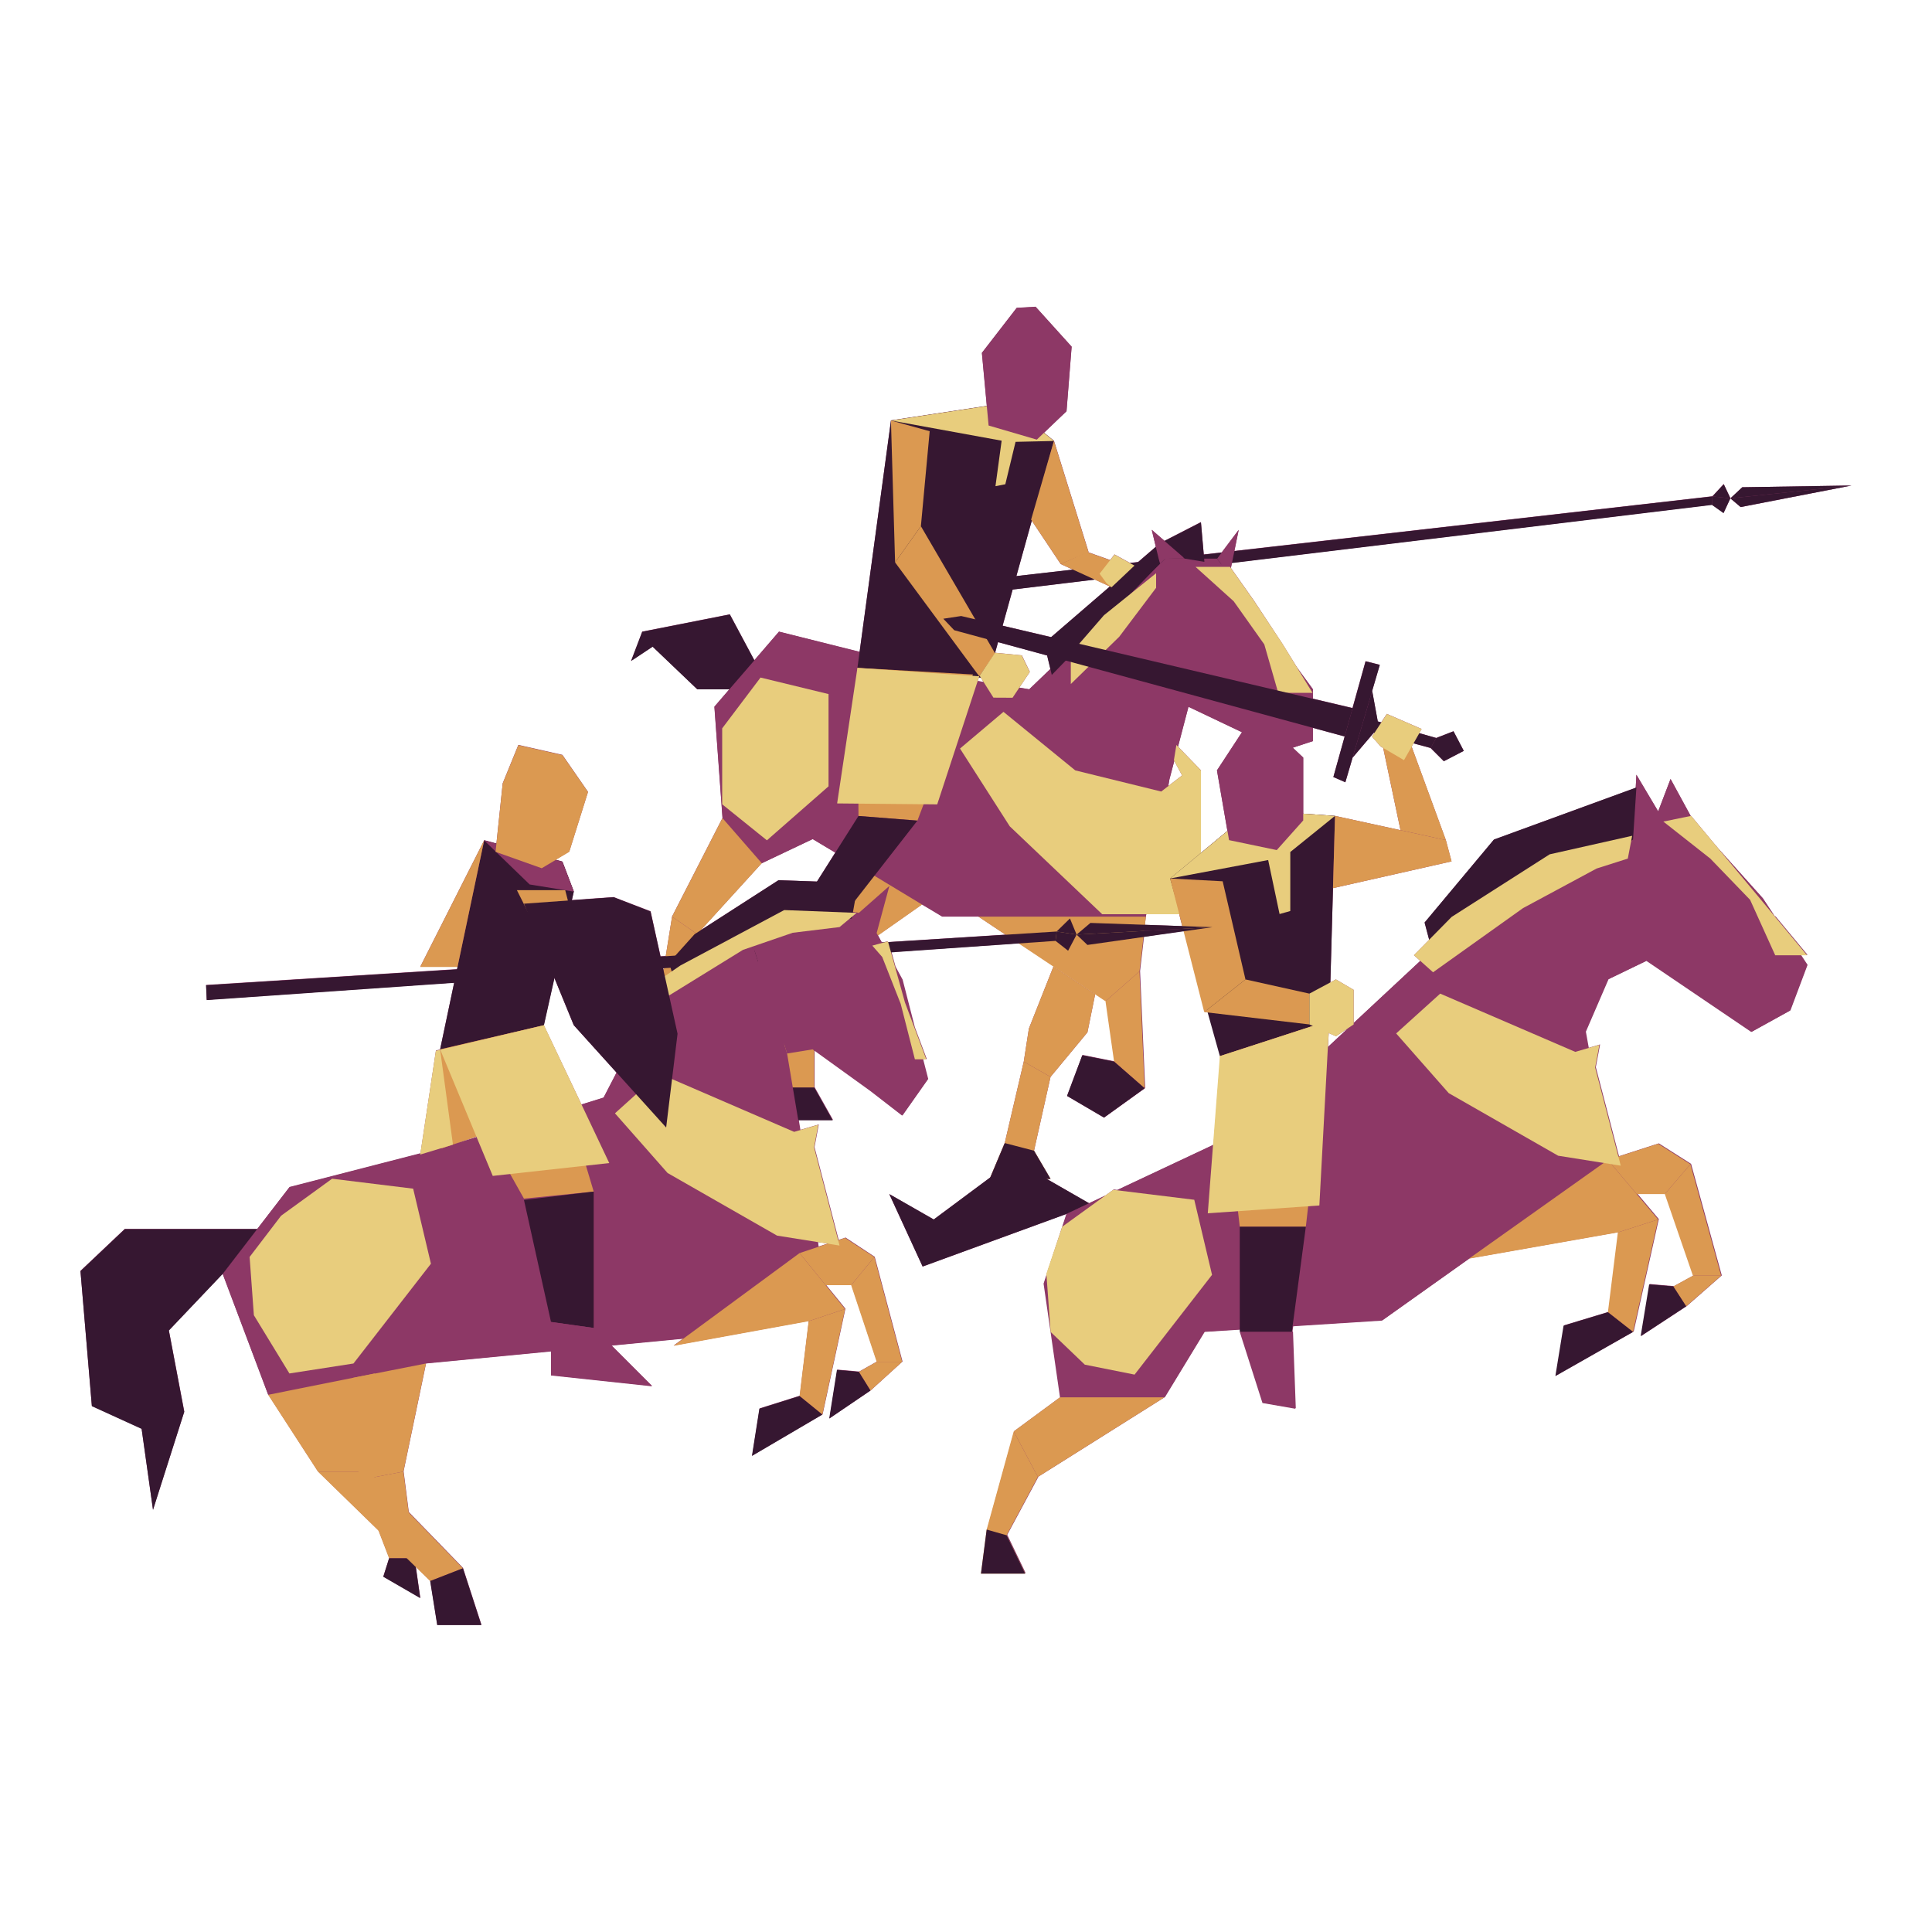
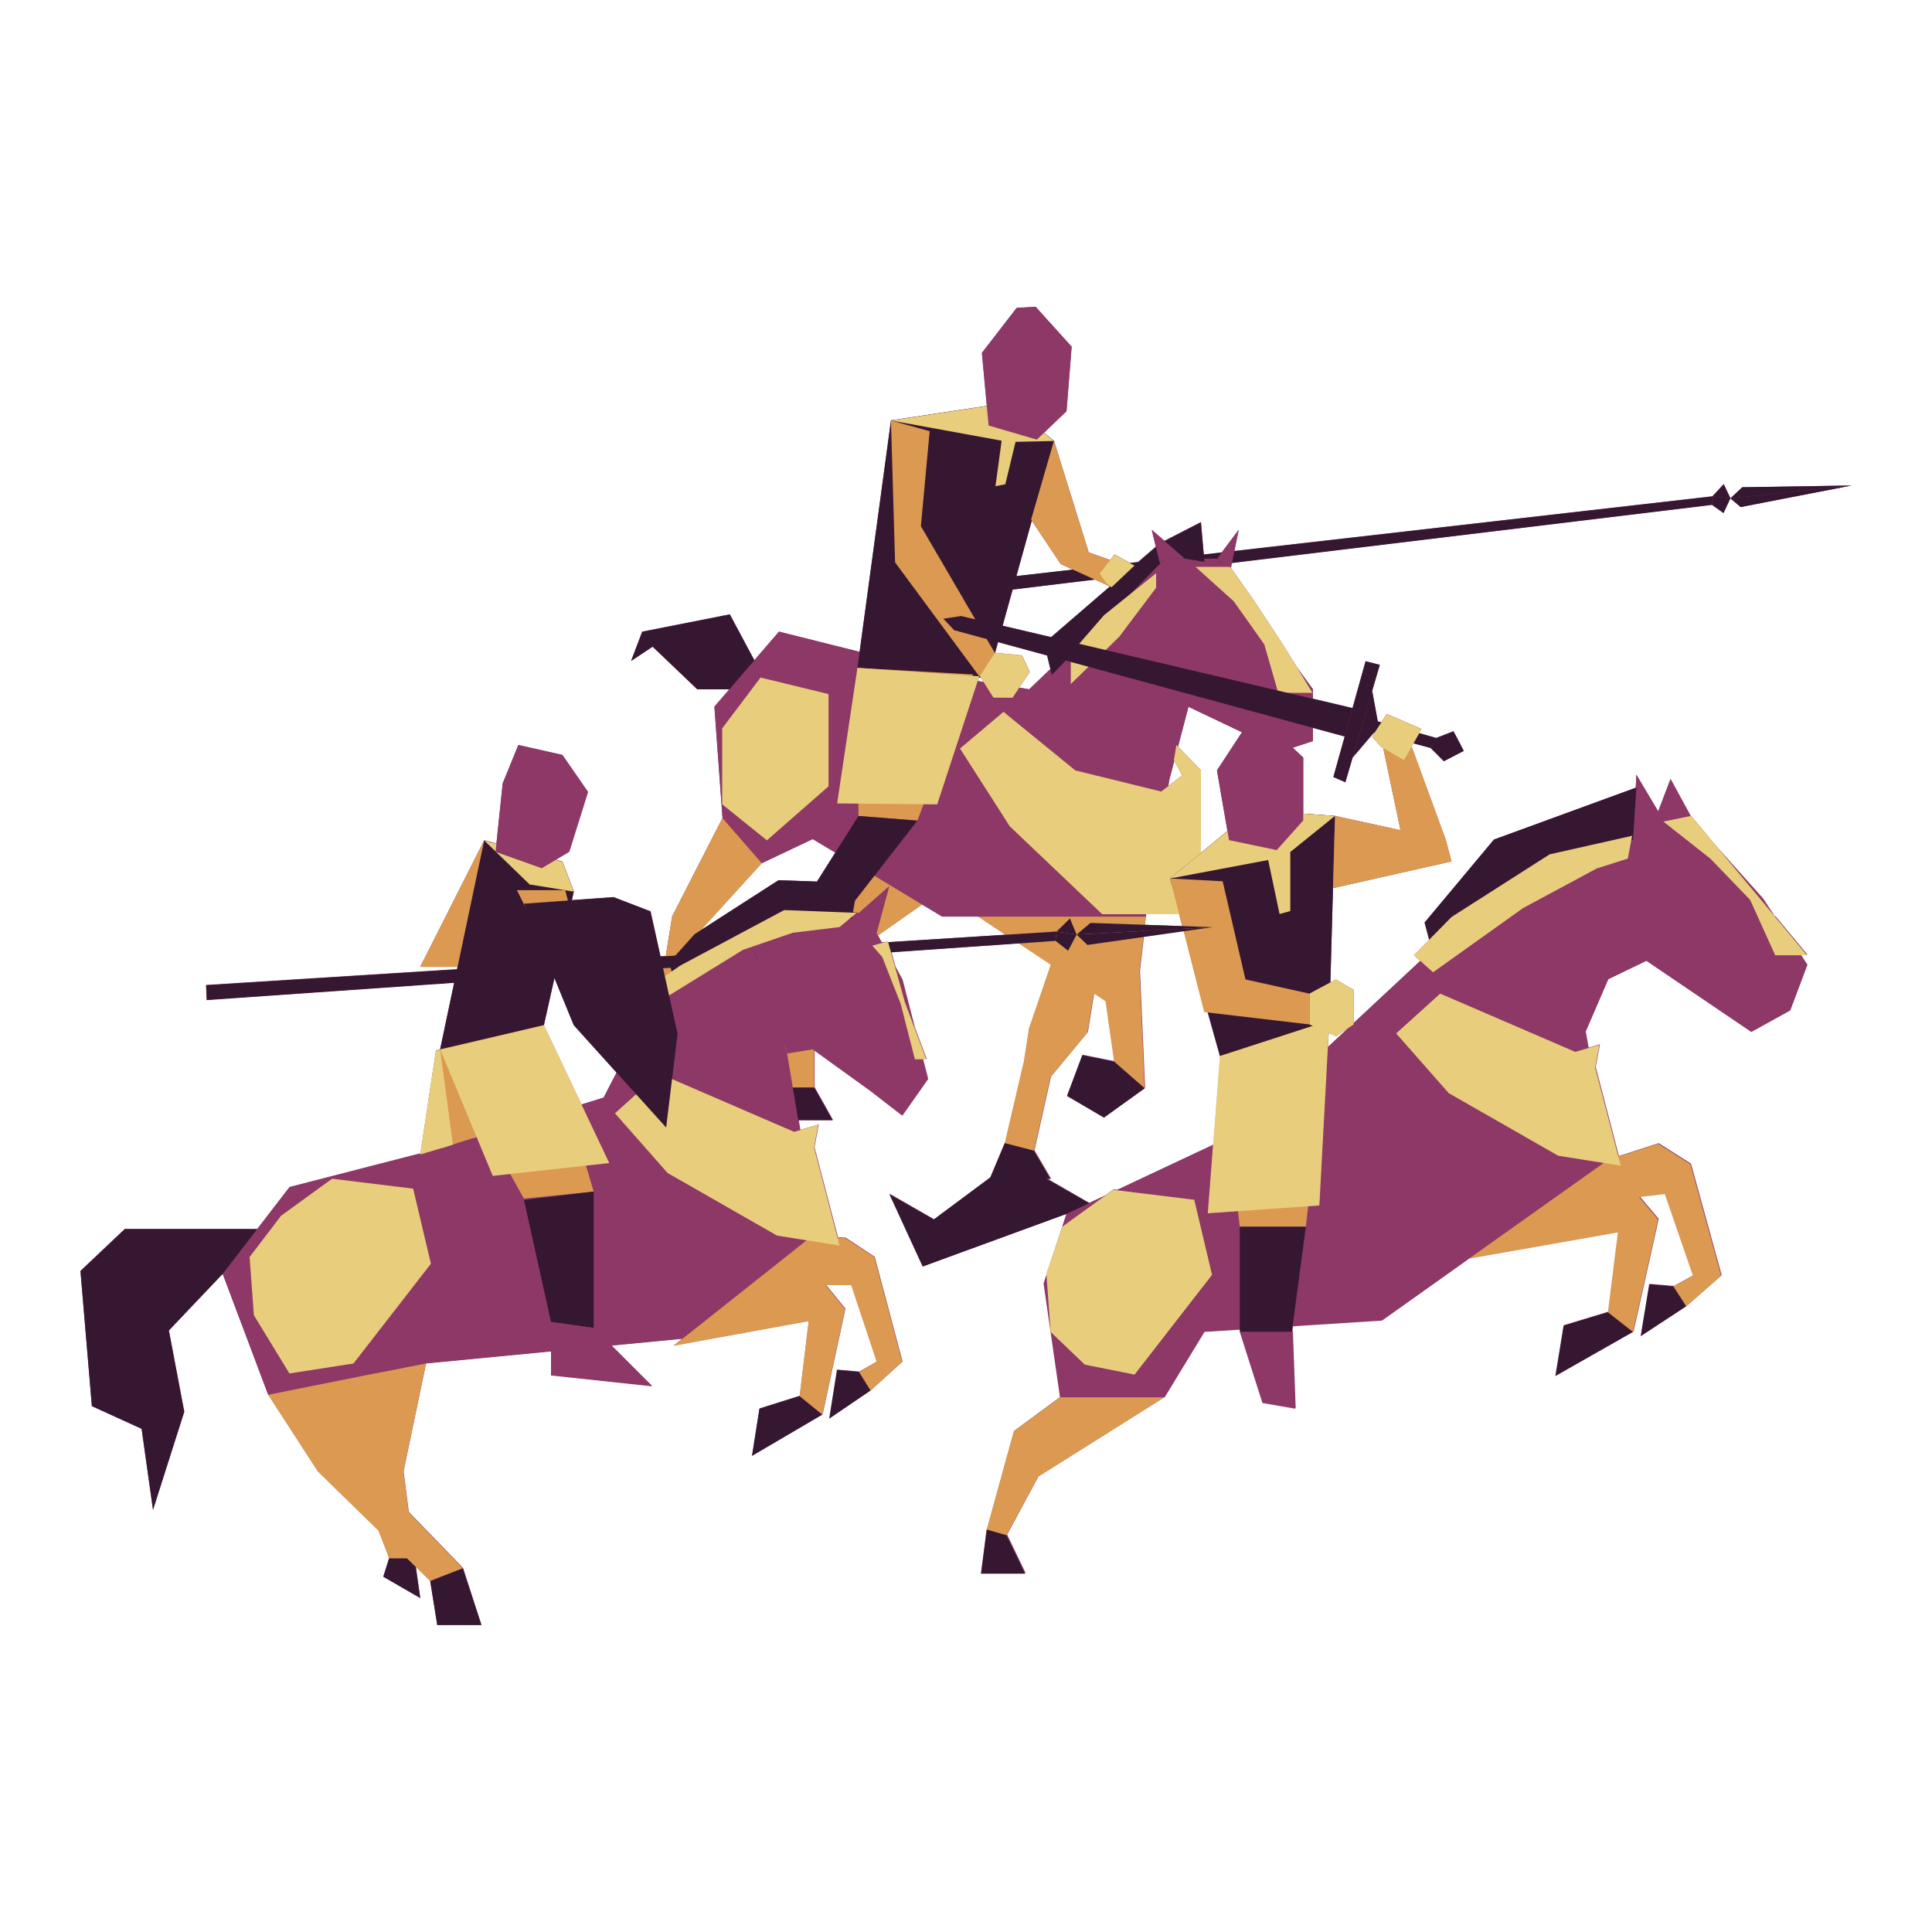
<svg xmlns="http://www.w3.org/2000/svg" viewBox="0 0 200 200">
  <defs>
    <style>.f{fill:#e8cd7d;}.g{fill:#8d3866;}.h{fill:#db9951;}.i{fill:#361731;}</style>
  </defs>
  <g id="a" />
  <g id="b" />
  <g id="c" />
  <g id="d" />
  <g id="e">
    <g>
      <g>
        <polygon class="g" points="191.67 50.26 180.36 50.44 179.13 51.59 180.19 52.49 191.67 50.26" />
-         <polygon class="g" points="108.35 122.04 108.75 122.04 107.04 119.12 108.75 111.48 112.57 106.87 113.37 102.93 109.05 100.06 106.51 106.48 105.98 109.9 104.01 118.33 102.51 121.89 96.66 126.24 92.06 123.61 95.51 131.11 110.39 125.67 112.74 124.56 108.35 122.04" />
-         <path class="g" d="M183.74,94.88l-1.24-1.88-4.65-5.19-2.78-3.34h-.04l-2.09-3.83-1.28,3.36-2.26-3.8-.07,1.35-14.67,5.36-7.18,8.59,.47,1.78-1.58,1.6,.66,.59-6.9,6.43v-3.43l-1.84-1.08-.57,.3,.27-9.75,12.27-2.77-.59-2.21-3.54-9.67,.19-.34,1.77,.48,1.37,1.37,2.07-1.07-1.07-2.03-1.79,.69-1.75-.5,.24-.43-3.6-1.56-.58,.88-.36-.1-.58-3.17,.79-2.69-1.47-.38-1.81,6.49,.46-1.64-4.1-.97v-.98l-1.62-2.21-1.5-2.43-2.98-4.52-2.39-3.39,.11-.53,49.69-6.02,.03,.02,1.17,.83,.71-1.53-.69-1.46-1.17,1.27-49.49,5.66,.45-2.19-1.76,2.34-1.86,.21-.29-3.35-3.77,1.94-1.32-1.14,.74,3.08h0l-.32-1.33-1.83,1.58-.85,.1-1.6-.88-.45,.58-2.28-.81,.05-.02-3.58-11.51-1.03-.84,2.33-2.23,.53-6.68-3.73-4.13-1.96,.11-3.6,4.66,.51,5.49-9.92,1.5-3.25,23.96-8.35-2.09-2.55,2.96-2.54-4.75-9.06,1.79-1.16,3.03,2.23-1.48,4.62,4.41h3.33l-1.55,1.8,.84,11.52-5.22,10.2-.66,4.1-.54,.03-1.03-4.66-3.83-1.47-4.32,.31,.2-.9-1.18-3.09-.69-.19,1.4-.84,1.94-6.18-2.65-3.83-4.56-1.03-1.62,3.97-.65,6.23-1.26-.34-6.62,13.1h3.86l-.05,.25-25.98,1.64,.06,1.54,25.62-1.79-1.45,6.89,.02,.04h0l-.02-.04v.04l-.44,.1-1.6,10.64-13.55,3.49-3.34,4.34H12.92l-4.59,4.34,1.18,13.98,5.15,2.35,1.18,8.39,3.24-10.15-1.6-8.42,5.57-5.86,4.71,12.51,5.15,7.95,6.28,6.12,1.1,2.86-.61,1.91,3.83,2.21-.46-3.22,1.49,1.45,.73,4.56h4.57l-1.91-5.89-5.61-5.78-.54-4.22,2.33-11.18,12.95-1.25v2.48l10.45,1.12-4.2-4.2,7.43-.72-.99,.73,13.98-2.55-.93,7.75-4.16,1.31-.77,4.89,7.29-4.28,2.36-10.93-2.01-2.47h2.64l2.64,7.94-1.84,1.04-2.27-.2-.8,5.04,4.27-2.9,3.28-2.98-2.88-10.84-3.02-1.99-.71,.24-2.5-9.6,.44-2.35-1.9,.56-.17-1.02h3.55l-1.91-3.4v-3.83l5.83,4.2,3.28,2.54,2.65-3.76-.53-2.06h.38l-1.23-3.28-1.27-4.94-.73-1.34-.42-1.51,13.22-.92,8.99,5.98,.89,6.25-3.29-.66-1.58,4.21,3.82,2.24,4.21-3.03-.53-12.11,.41-3.56,4.15-.59,2.14,8.37,.35,.04,1.27,4.52-.71,9.2-9.96,4.68-.37-.05-.86,.62-4,1.88-.78,2.38-1.28,3.8v.11l-.29,.92,1.7,11.77-4.79,3.53-2.8,10.15-.59,4.56h4.57l-1.91-3.97,3.24-6.03,13.1-8.24,4.12-6.77,3.68-.24v.24l2.35,7.36,3.38,.59-.29-7.95h-.05l.08-.59,9.24-.59,9.01-6.4,15.42-2.72-1.03,8.26-4.59,1.39-.85,5.21,8.04-4.56,2.6-11.64-4.83-5.73h0l2.61,3.1h2.91l2.91,8.46-2.03,1.11-2.5-.22-.88,5.37,4.71-3.09,3.62-3.17-3.18-11.55-3.34-2.12-4.12,1.33-2.4-9.22,.44-2.35-1.17,.35-.3-1.67,2.35-5.44,3.97-1.92,10.86,7.36,4-2.21,1.77-4.71-.68-1.03h.68l-3.32-4Zm-44.18,11.55l-2.09,1.95,.08-1.44,.75,.33,1.27-.84Zm-33.79-38.59l-2.76-.27,.31-1.1,5.08,1.38,.34,1.4-2.19,2.1-1.03-.17,1.09-1.63-.83-1.72Zm15.79,10.92l.81,1.51-1.43,1.1,.12-.7,.5-1.9Zm.39-1.48l1.08-4.12,5.54,2.64-2.59,3.95,1.08,6.27-2.74,2.27v-8.55l-2.38-2.46Zm-7.05-16.57l-6.08,5.24-5.03-1.18,1.04-3.75,8.5-1.03,1.56,.72Zm-13.57,9.42l.21,.02,.28,.45-.61-.1,.12-.37Zm17.29,24.76l.04-.25h3.41l.31,1.23-3.86-.13,.1-.85h0Zm20.58-18.65l-1.17,4.19,1.24,.55,1.22-4.14-.46,1.58,2.2-2.58,.06,.02-.26,.39,.89,1.02,.27,.16,1.79,8.51-6.78-1.48-3.29-.23v-5.81l-1.08-1.02,2.08-.68v-1.37l3.29,.89Zm-29.39-17.85l1.26,.58-5.86,.67,1.6-5.74,3,4.5Zm-30.95,30.97l5.27-2.5,2.34,1.4-1.9,3-3.99-.14-8.05,5.18,6.32-6.94Zm-10.15,10.87l-.03,.19-.04-.19h.07Zm-11.32,1.01l2,4.88,4.43,4.91-1.34,2.59-2.29,.71-3.9-8.21,1.09-4.88Zm-8.06,16.47l-2.16,.67,2.14-.72,.02,.05Zm35.41,11.34l-.08-.48,1.02,.16-.94,.31Zm7.19-31.53l-.02-.09-.42,.11h-.21l-.4-.71,4.57-3.21,2.08,1.25h3.74l2.82,1.88-12.16,.77Z" />
+         <path class="g" d="M183.74,94.88l-1.24-1.88-4.65-5.19-2.78-3.34h-.04l-2.09-3.83-1.28,3.36-2.26-3.8-.07,1.35-14.67,5.36-7.18,8.59,.47,1.78-1.58,1.6,.66,.59-6.9,6.43v-3.43l-1.84-1.08-.57,.3,.27-9.75,12.27-2.77-.59-2.21-3.54-9.67,.19-.34,1.77,.48,1.37,1.37,2.07-1.07-1.07-2.03-1.79,.69-1.75-.5,.24-.43-3.6-1.56-.58,.88-.36-.1-.58-3.17,.79-2.69-1.47-.38-1.81,6.49,.46-1.64-4.1-.97v-.98l-1.62-2.21-1.5-2.43-2.98-4.52-2.39-3.39,.11-.53,49.69-6.02,.03,.02,1.17,.83,.71-1.53-.69-1.46-1.17,1.27-49.49,5.66,.45-2.19-1.76,2.34-1.86,.21-.29-3.35-3.77,1.94-1.32-1.14,.74,3.08h0l-.32-1.33-1.83,1.58-.85,.1-1.6-.88-.45,.58-2.28-.81,.05-.02-3.58-11.51-1.03-.84,2.33-2.23,.53-6.68-3.73-4.13-1.96,.11-3.6,4.66,.51,5.49-9.92,1.5-3.25,23.96-8.35-2.09-2.55,2.96-2.54-4.75-9.06,1.79-1.16,3.03,2.23-1.48,4.62,4.41h3.33l-1.55,1.8,.84,11.52-5.22,10.2-.66,4.1-.54,.03-1.03-4.66-3.83-1.47-4.32,.31,.2-.9-1.18-3.09-.69-.19,1.4-.84,1.94-6.18-2.65-3.83-4.56-1.03-1.62,3.97-.65,6.23-1.26-.34-6.62,13.1h3.86l-.05,.25-25.98,1.64,.06,1.54,25.62-1.79-1.45,6.89,.02,.04h0l-.02-.04v.04l-.44,.1-1.6,10.64-13.55,3.49-3.34,4.34H12.92l-4.59,4.34,1.18,13.98,5.15,2.35,1.18,8.39,3.24-10.15-1.6-8.42,5.57-5.86,4.71,12.51,5.15,7.95,6.28,6.12,1.1,2.86-.61,1.91,3.83,2.21-.46-3.22,1.49,1.45,.73,4.56h4.57l-1.91-5.89-5.61-5.78-.54-4.22,2.33-11.18,12.95-1.25v2.48l10.45,1.12-4.2-4.2,7.35-.71-.91,.72,13.98-2.55-.93,7.75-4.16,1.31-.77,4.89,7.29-4.28,2.36-10.93-2.01-2.47h2.64l2.64,7.94-1.84,1.04-2.27-.2-.8,5.04,4.27-2.9,3.28-2.98-2.88-10.84-3.02-1.99-.78-.03-2.43-9.33,.44-2.35-1.9,.56-.17-1.02h3.55l-1.91-3.4v-3.83l5.83,4.2,3.28,2.54,2.65-3.76-.53-2.06h.38l-1.23-3.28-1.27-4.94-.73-1.34-.42-1.51,13.22-.92,3.31,2.21-2.26,6.6-.53,3.42-1.97,8.43-1.5,3.56-5.85,4.36-4.6-2.64,3.45,7.51,14.88-5.45,2.35-1.11-4.39-2.53h.4l-1.71-2.92,1.71-7.64,3.82-4.61,.65-4.04,1.22,.81,.89,6.25-3.29-.66-1.58,4.21,3.82,2.24,4.21-3.03-.53-12.11,.41-3.56,4.15-.59,2.14,8.37,.35,.04,1.27,4.52-.71,9.2-9.96,4.68-.37-.05-.86,.62-4,1.88-.78,2.38-1.28,3.8v.11l-.29,.92,1.7,11.77-4.79,3.53-2.8,10.15-.59,4.56h4.57l-1.91-3.97,3.24-6.03,13.1-8.24,4.12-6.77,3.68-.24v.24l2.35,7.36,3.38,.59-.29-7.95h-.05l.08-.59,9.24-.59,9.01-6.4,15.42-2.72-1.03,8.26-4.59,1.39-.85,5.21,8.04-4.56,2.6-11.64-4.83-5.73h0l2.61,3.1h2.91l2.91,8.46-2.03,1.11-2.5-.22-.88,5.37,4.71-3.09,3.62-3.17-3.18-11.55-3.34-2.12-4.12,1.33-2.4-9.22,.44-2.35-1.17,.35-.3-1.67,2.35-5.44,3.97-1.92,10.86,7.36,4-2.21,1.77-4.71-.68-1.03h.68l-3.32-4Zm-44.18,11.55l-2.09,1.95,.08-1.44,.75,.33,1.27-.84Zm-33.79-38.59l-2.76-.27,.31-1.1,5.08,1.38,.34,1.4-2.19,2.1-1.03-.17,1.09-1.63-.83-1.72Zm15.79,10.92l.81,1.51-1.43,1.1,.12-.7,.5-1.9Zm.39-1.48l1.08-4.12,5.54,2.64-2.59,3.95,1.08,6.27-2.74,2.27v-8.55l-2.38-2.46Zm-7.05-16.57l-6.08,5.24-5.03-1.18,1.04-3.75,8.5-1.03,1.56,.72Zm-13.57,9.42l.21,.02,.28,.45-.61-.1,.12-.37Zm17.29,24.76l.04-.25h3.41l.31,1.23-3.86-.13,.1-.85h0Zm20.58-18.65l-1.17,4.19,1.24,.55,1.22-4.14-.46,1.58,2.2-2.58,.06,.02-.26,.39,.89,1.02,.27,.16,1.79,8.51-6.78-1.48-3.29-.23v-5.81l-1.08-1.02,2.08-.68v-1.37l3.29,.89Zm-29.39-17.85l1.26,.58-5.86,.67,1.6-5.74,3,4.5Zm-30.95,30.97l5.27-2.5,2.34,1.4-1.9,3-3.99-.14-8.05,5.18,6.32-6.94Zm-10.15,10.87l-.03,.19-.04-.19h.07Zm-11.32,1.01l2,4.88,4.43,4.91-1.34,2.59-2.29,.71-3.9-8.21,1.09-4.88Zm-8.06,16.47l-2.16,.67,2.14-.72,.02,.05Zm42.6-20.18l-.02-.09-.42,.11h-.21l-.4-.71,4.57-3.21,2.08,1.25h3.74l2.82,1.88-12.16,.77Z" />
      </g>
      <g>
        <g>
          <g>
            <polygon class="i" points="98.98 61.74 98.85 60.36 177.27 51.39 177.22 52.27 98.98 61.74" />
            <polygon class="i" points="191.67 50.26 180.19 52.49 179.13 51.59 191.67 50.26" />
            <polygon class="i" points="177.22 52.27 177.25 52.29 178.42 53.12 179.13 51.59 177.27 51.39 177.22 52.27" />
            <polygon class="i" points="191.67 50.26 180.36 50.44 179.13 51.59 191.67 50.26" />
            <polygon class="i" points="177.27 51.39 178.44 50.13 179.13 51.59 177.27 51.39" />
          </g>
          <polygon class="g" points="123.03 73.17 121.06 80.67 118.62 94.89 97.54 94.89 84.13 86.86 78.86 89.36 74.79 84.69 73.95 73.17 80.64 65.4 100.58 70.4 106.54 71.36 120.63 57.83 126 57.83 135.91 71.36 135.91 76.72 132.71 77.77 123.03 73.17" />
-           <polygon class="h" points="101.28 94.89 114.44 103.65 117.96 100.55 118.62 94.89 101.28 94.89" />
-           <polygon class="h" points="105.98 109.9 106.51 106.48 109.05 100.06 113.37 102.93 112.57 106.87 108.75 111.48 105.98 109.9" />
-           <polygon class="h" points="117.96 100.55 118.49 112.66 115.33 109.9 114.44 103.65 117.96 100.55" />
          <polygon class="g" points="110.46 113.45 114.28 115.69 118.49 112.66 115.33 109.9 112.04 109.24 110.46 113.45" />
-           <polygon class="h" points="108.75 111.48 107.04 119.12 108.75 122.04 102.45 122.04 104.01 118.33 105.98 109.9 108.75 111.48" />
-           <polygon class="h" points="74.79 84.69 69.57 94.89 72.18 96.7 78.86 89.36 74.79 84.69" />
-           <polygon class="h" points="70.7 104.9 72.18 96.7 69.57 94.89 68.07 104.27 70.7 104.9" />
+           <polygon class="h" points="118.62 94.89 101.28 94.89 108.77 99.87 106.51 106.48 105.98 109.9 104.01 118.33 102.45 122.04 108.75 122.04 107.04 119.12 108.75 111.48 112.57 106.87 113.22 102.83 114.44 103.65 115.33 109.9 118.49 112.66 117.96 100.55 118.62 94.89" />
+           <polygon class="h" points="74.79 84.69 69.57 94.89 68.07 104.27 70.7 104.9 72.18 96.7 78.86 89.36 74.79 84.69" />
          <polygon class="i" points="64.9 100.55 68.66 100.55 68.07 104.27 70.7 104.9 66.8 105.69 64.25 102.53 64.9 100.55" />
          <polygon class="h" points="95.45 93.64 87.44 99.27 83.25 94.89 87.94 89.1 95.45 93.64" />
          <polygon class="h" points="84.28 108.45 87.44 99.27 83.25 94.89 81.12 108.45 84.28 108.45" />
          <polygon class="i" points="86.19 115.97 84.28 112.57 81.12 112.57 79.91 115.97 86.19 115.97" />
          <rect class="h" x="81.12" y="108.45" width="3.16" height="4.12" />
          <polygon class="g" points="127.27 59.55 128.23 54.86 126 57.83 127.27 59.55" />
          <polygon class="g" points="122.66 57.83 119.23 54.86 120.07 58.36 120.63 57.83 122.66 57.83" />
          <polygon class="i" points="108.75 122.04 107.04 119.12 104.01 118.33 102.45 122.04 108.75 122.04" />
          <polygon class="i" points="110.46 113.45 114.28 115.69 118.49 112.66 115.33 109.9 112.04 109.24 110.46 113.45" />
          <polygon class="i" points="124.68 58.16 124.32 54.07 120.55 56 122.66 57.83 124.68 58.16" />
          <polygon class="i" points="119.65 56.61 108.09 66.58 108.88 69.87 120.07 58.36 119.65 56.61" />
          <polygon class="i" points="78.09 68.36 75.55 63.61 66.48 65.4 65.33 68.43 67.56 66.95 72.18 71.36 75.5 71.36 78.09 68.36" />
          <polygon class="f" points="103.88 73.69 111.31 79.75 120.21 81.94 122.37 80.27 121.52 78.7 121.78 77.12 124.32 79.75 124.32 94.64 114.1 94.64 104.53 85.54 99.38 77.49 103.88 73.69" />
          <polygon class="f" points="85.77 71.85 78.73 70.14 74.76 75.4 74.76 83.26 79.39 86.99 85.77 81.4 85.77 71.85" />
          <polygon class="f" points="119.68 59.34 114.28 63.69 110.85 67.64 110.85 70.81 115.86 65.92 119.68 60.85 119.68 59.34" />
          <polygon class="f" points="135.87 71.72 132.32 71.72 130.88 66.71 127.71 62.24 123.76 58.68 127.33 58.68 129.81 62.2 132.8 66.71 135.87 71.72" />
          <polygon class="i" points="109.1 45.65 104.26 41.71 92.23 43.53 88.76 69.14 102.28 70.21 109.1 45.65" />
          <polygon class="h" points="88.76 69.14 88.87 84.47 94.97 84.95 100.72 69.82 88.76 69.14" />
          <polygon class="i" points="82.98 93.78 88.87 84.47 94.97 84.95 87.79 94.16 82.98 93.78" />
          <polygon class="g" points="87.58 100.75 87.79 94.16 82.98 93.78 84.6 99.98 87.58 100.75" />
-           <polygon class="h" points="109.1 45.65 112.68 57.16 109.81 58.39 106.74 53.79 109.1 45.65" />
-           <polygon class="h" points="116.02 58.38 112.55 57.15 109.81 58.39 115.04 60.78 116.02 58.38" />
          <polygon class="f" points="109.1 45.65 105.13 45.74 104.07 50.13 103.05 50.33 103.69 45.62 92.23 43.53 104.26 41.71 109.1 45.65" />
          <polygon class="f" points="88.76 69.14 86.66 83.17 97.02 83.27 101.37 70.01 88.76 69.14" />
-           <polygon class="h" points="96.24 44.64 92.23 43.53 92.66 58.22 95.33 54.47 96.24 44.64" />
-           <polygon class="h" points="103.01 67.63 95.33 54.47 92.66 58.22 101.37 70.01 103.01 67.63" />
+           <g>
+             <polygon class="h" points="112.64 57.18 112.68 57.16 109.1 45.65 106.74 53.79 109.81 58.39 115.04 60.78 116.02 58.38 112.64 57.18" />
+             <polygon class="h" points="96.24 44.64 92.23 43.53 92.66 58.22 101.37 70.01 103.01 67.63 95.33 54.47 96.24 44.64" />
+           </g>
          <polygon class="f" points="105.76 67.84 103 67.58 101.41 69.95 102.84 72.22 104.82 72.23 106.6 69.56 105.76 67.84" />
          <polygon class="f" points="115.07 60.79 117.44 58.55 115.37 57.41 113.83 59.39 114.55 60.37 115.07 60.79" />
          <polygon class="g" points="101.64 36.54 105.25 31.88 107.2 31.77 110.93 35.9 110.4 42.58 107.33 45.51 102.34 44.05 101.64 36.54" />
        </g>
        <g>
          <polygon class="g" points="166.45 120.08 164.1 106.83 149.24 97.41 127.6 117.58 124.66 137.88 143.06 136.71 166.45 120.08" />
          <polygon class="g" points="110.39 125.67 127.6 117.58 124.66 137.88 120.54 144.65 109.73 144.65 108.03 132.88 110.39 125.67" />
-           <polygon class="h" points="104.94 148.18 109.73 144.65 120.54 144.65 107.44 152.89 104.94 148.18" />
-           <polygon class="h" points="106.12 162.9 104.2 158.93 107.44 152.89 104.94 148.18 102.14 158.34 101.55 162.9 106.12 162.9" />
-           <polygon class="h" points="152.06 130.3 167.48 127.58 171.65 126.24 166.45 120.08 152.06 130.3" />
-           <polygon class="h" points="166.45 135.84 167.48 127.58 171.65 126.24 169.05 137.88 166.45 135.84" />
          <polygon class="i" points="161.01 142.45 161.86 137.23 166.45 135.84 169.05 137.88 161.01 142.45" />
-           <polygon class="h" points="166.45 120.08 171.65 118.4 174.99 120.52 172.34 123.61 169.43 123.61 166.45 120.08" />
-           <polygon class="h" points="178.17 132.06 174.99 120.52 172.34 123.61 175.25 132.06 178.17 132.06" />
-           <polygon class="h" points="174.55 135.23 178.17 132.06 175.25 132.06 173.22 133.17 174.55 135.23" />
+           <g>
+             <polygon class="h" points="104.94 148.18 102.14 158.34 101.55 162.9 106.12 162.9 104.2 158.93 107.44 152.89 120.54 144.65 109.73 144.65 104.94 148.18" />
+             <polygon class="h" points="174.99 120.52 171.65 118.4 166.45 120.08 152.06 130.3 167.48 127.58 166.45 135.84 169.05 137.88 171.65 126.24 169.69 123.92 172.34 123.61 175.25 132.06 173.22 133.17 174.55 135.23 178.17 132.06 174.99 120.52" />
+           </g>
          <polygon class="i" points="169.84 138.32 174.55 135.23 173.22 133.17 170.72 132.96 169.84 138.32" />
          <polygon class="g" points="149.24 97.41 161.16 87.85 169.05 86.91 170.43 99.47 166.45 101.39 164.1 106.83 149.24 97.41" />
          <polygon class="g" points="181.29 106.83 170.43 99.47 169.05 86.91 169.4 80.2 171.65 83.99 172.93 80.64 175.25 84.91 182.49 93 187.06 99.92 185.29 104.62 181.29 106.83" />
          <polygon class="i" points="112.74 124.56 104.94 120.08 96.66 126.24 92.06 123.61 95.51 131.11 110.39 125.67 112.74 124.56" />
          <polygon class="i" points="106.12 162.9 104.2 158.93 102.14 158.34 101.55 162.9 106.12 162.9" />
          <polyline class="i" points="169.05 86.91 169.4 81.52 154.65 86.91 147.47 95.5 148.37 98.89 169.05 86.91" />
          <polygon class="i" points="138.2 84.46 129.66 83.87 121.13 90.94 126.28 109.33 137.61 105.65 138.2 84.46" />
          <polygon class="h" points="126.28 109.33 128.34 126.99 135.18 126.99 137.61 105.65 126.28 109.33" />
          <polygon class="i" points="128.34 137.88 128.34 126.99 135.18 126.99 133.73 137.88 128.34 137.88" />
          <polygon class="g" points="134.08 145.83 133.78 137.88 128.34 137.88 130.69 145.24 134.08 145.83" />
-           <polygon class="h" points="138.2 84.46 149.68 86.97 150.27 89.17 137.99 91.94 138.2 84.46" />
-           <polygon class="h" points="145.85 76.52 149.68 86.97 144.98 85.94 143.06 76.81 145.85 76.52" />
          <g>
            <polygon class="i" points="138.03 80.44 141.37 68.46 142.84 68.83 139.27 80.98 138.03 80.44" />
            <polygon class="i" points="148.68 76.4 142.63 74.68 142.05 71.52 140.02 78.43 142.22 75.84 148.1 77.43 148.68 76.4" />
            <polygon class="i" points="140.02 73.31 99.5 63.77 97.65 64.05 98.78 65.24 139.2 76.24 140.02 73.31" />
            <polygon class="i" points="150.47 75.7 148.68 76.4 148.1 77.43 149.47 78.8 151.53 77.73 150.47 75.7" />
          </g>
          <polygon class="f" points="138.2 84.46 133.57 88.2 133.57 94.31 132.46 94.62 131.28 89.03 121.13 90.94 129.66 83.87 138.2 84.46" />
          <polygon class="f" points="168.96 86.52 160.42 88.44 150.27 94.92 146.37 98.88 148.35 100.65 157.66 94.01 165.28 89.91 168.51 88.88 168.96 86.52" />
          <polygon class="f" points="187.06 98.89 183.77 98.89 181.17 93.15 177.05 88.88 172.19 85.05 175.06 84.46 182.05 92.85 187.06 98.89" />
          <polygon class="f" points="149.09 102.86 144.53 106.98 149.97 113.16 161.3 119.64 167.78 120.67 165.13 110.51 165.57 108.16 163.07 108.89 149.09 102.86" />
          <polygon class="f" points="123.63 124.2 115.24 123.17 109.96 126.99 108.32 131.85 108.76 137.88 112.3 141.27 117.45 142.3 125.47 131.97 123.63 124.2" />
          <polygon class="f" points="126.28 109.33 125.03 125.6 136.58 124.79 137.61 105.65 126.28 109.33" />
-           <polygon class="h" points="126.57 91.23 121.13 90.94 124.66 104.77 128.93 101.39 126.57 91.23" />
-           <polygon class="h" points="135.55 102.86 128.93 101.39 124.66 104.77 135.55 106.05 135.55 102.86" />
+           <g>
+             <polygon class="h" points="149.68 86.97 145.85 76.52 143.06 76.81 144.98 85.94 138.2 84.46 137.99 91.94 150.27 89.17 149.68 86.97" />
+             <polygon class="h" points="126.57 91.23 121.13 90.94 124.66 104.77 135.55 106.05 135.55 102.86 128.93 101.39 126.57 91.23" />
+           </g>
          <polygon class="f" points="138.29 101.39 135.55 102.86 135.55 106.05 138.29 107.28 140.13 106.05 140.13 102.47 138.29 101.39" />
          <polygon class="f" points="145.34 78.69 147.17 75.47 143.57 73.91 142.03 76.25 142.92 77.27 145.34 78.69" />
          <polygon class="g" points="125.98 79.75 129.11 74.97 130.99 74.72 134.91 78.43 134.91 84.93 132.17 88 127.23 86.97 125.98 79.75" />
        </g>
        <g>
          <g>
            <polygon class="i" points="21.4 103.53 21.33 101.99 109.38 96.43 109.27 97.4 21.4 103.53" />
            <polygon class="i" points="125.52 95.98 112.57 97.82 111.45 96.75 125.52 95.98" />
            <polygon class="i" points="109.27 97.4 109.31 97.43 110.57 98.42 111.45 96.75 109.38 96.43 109.27 97.4" />
            <polygon class="i" points="125.52 95.98 112.88 95.54 111.45 96.75 125.52 95.98" />
            <polygon class="i" points="109.38 96.43 110.76 95.08 111.45 96.75 109.38 96.43" />
          </g>
          <g>
            <polygon class="g" points="83.38 120.4 62.49 113.63 45.42 118.93 29.96 122.91 23.05 131.88 27.76 144.39 44.09 141.15 71.61 138.5 85.15 131.59 83.38 120.4" />
            <polygon class="g" points="83.38 120.4 81.48 109.06 77.06 95.09 68.81 101.42 62.49 113.63 83.38 120.4" />
            <polygon class="g" points="93.39 115.49 96.04 111.72 93.39 101.45 90.75 96.59 92.07 91.71 88.91 94.5 82.35 93.33 77.06 95.09 81.48 109.06 84.12 108.63 90.11 112.95 93.39 115.49" />
-             <polygon class="h" points="44.09 141.15 41.76 152.34 37.17 153.22 36.47 142.65 44.09 141.15" />
-             <polygon class="h" points="41.76 152.34 42.91 161.31 40.28 161.31 37.17 153.22 41.76 152.34" />
            <polygon class="i" points="40.28 161.31 39.68 163.23 43.5 165.44 42.91 161.31 40.28 161.31" />
-             <polygon class="h" points="69.73 139.32 83.71 136.77 87.48 135.51 82.77 129.72 69.73 139.32" />
-             <polygon class="h" points="82.77 144.52 83.71 136.77 87.48 135.51 85.13 146.44 82.77 144.52" />
            <polygon class="i" points="77.84 150.72 78.61 145.83 82.77 144.52 85.13 146.44 77.84 150.72" />
-             <polygon class="h" points="82.77 129.72 87.48 128.15 90.51 130.13 88.11 133.04 85.47 133.04 82.77 129.72" />
-             <polygon class="h" points="93.39 140.97 90.51 130.13 88.11 133.04 90.75 140.97 93.39 140.97" />
-             <polygon class="h" points="90.11 143.95 93.39 140.97 90.75 140.97 88.91 142.02 90.11 143.95" />
+             <polygon class="h" points="90.51 130.13 87.48 128.15 84 128 69.73 139.32 83.71 136.77 82.77 144.52 85.13 146.44 87.48 135.51 85.47 133.04 88.11 133.04 90.75 140.97 88.91 142.02 90.11 143.95 93.39 140.97 90.51 130.13" />
            <polygon class="i" points="85.84 146.85 90.11 143.95 88.91 142.02 86.64 141.81 85.84 146.85" />
-             <polygon class="h" points="32.91 152.34 27.76 144.39 38.79 142.18 38.2 152.34 32.91 152.34" />
-             <polygon class="h" points="44.53 163.67 32.91 152.34 38.2 152.34 47.92 162.35 44.53 163.67" />
+             <polygon class="h" points="47.92 162.35 42.3 156.56 41.76 152.34 44.09 141.15 38.79 142.19 38.79 142.18 27.76 144.39 32.91 152.34 39.18 158.46 40.28 161.31 42.12 161.31 44.53 163.67 47.92 162.35" />
            <polygon class="i" points="49.83 168.23 47.92 162.35 44.53 163.67 45.26 168.23 49.83 168.23" />
            <polygon class="f" points="95.89 109.66 94.71 109.66 93.24 103.92 91.33 99.07 90.3 97.89 91.92 97.45 93.68 103.77 95.89 109.66" />
            <polygon class="f" points="68.23 111.13 63.66 115.25 69.11 121.43 80.44 127.91 86.91 128.94 84.27 118.78 84.71 116.43 82.21 117.17 68.23 111.13" />
            <polygon class="f" points="42.77 123.05 34.38 122.02 29.1 125.85 25.84 130.12 26.28 136.15 29.96 142.18 36.59 141.15 44.61 130.82 42.77 123.05" />
            <polygon class="i" points="88.18 95.09 88.83 91.41 80.59 91.12 71.9 96.71 69.26 99.65 69.7 101.13 77.06 96.82 81.37 95.09 88.18 95.09" />
            <polygon class="i" points="26.62 127.24 12.92 127.24 8.33 131.59 9.51 145.57 14.66 147.92 15.84 156.31 19.07 146.16 17.48 137.74 23.05 131.88 26.62 127.24" />
            <polygon class="f" points="88.68 94.5 81.18 94.21 70.43 99.95 67.2 102.16 68.81 103.33 76.91 98.33 82.06 96.56 86.91 95.97 88.68 94.5" />
          </g>
          <polygon class="i" points="59.4 92.3 58.22 89.21 50.12 87 45.56 108.63 56.31 106.13 59.4 92.3" />
          <polygon class="h" points="43.5 100.1 50.12 87 47.36 100.1 43.5 100.1" />
          <polygon class="h" points="45.56 108.63 54.24 124.08 61.46 123.35 56.31 106.13 45.56 108.63" />
          <polygon class="i" points="57.04 136.85 54.24 124.22 61.46 123.35 61.46 137.47 57.04 136.85" />
          <polygon class="h" points="45.56 108.63 45.71 118.88 50.27 117.34 45.56 108.63" />
-           <polygon class="g" points="50.12 87 54.83 91.56 59.4 92.3 58.22 89.21 50.12 87" />
-           <polygon class="h" points="51.3 88.18 52.04 81.11 53.66 77.14 58.22 78.17 60.87 81.99 58.93 88.18 56.08 89.88 51.3 88.18" />
+           <polygon class="f" points="50.12 87 54.83 91.56 59.4 92.3 58.22 89.21 50.12 87" />
+           <polygon class="g" points="51.3 88.18 52.04 81.11 53.66 77.14 58.22 78.17 60.87 81.99 58.93 88.18 56.08 89.88 51.3 88.18" />
          <polygon class="f" points="56.31 106.13 63.07 120.4 51.01 121.73 45.56 108.63 46.89 118.49 43.5 119.52 45.12 108.78 56.31 106.13" />
          <polygon class="h" points="58.51 92.15 53.51 92.15 59.4 103.88 60.87 101.26 58.51 92.15" />
          <polygon class="i" points="67.34 94.36 63.52 92.88 54.24 93.55 59.4 106.13 68.96 116.72 70.14 107.01 67.34 94.36" />
          <polygon class="g" points="57.04 136.85 57.04 142.39 67.49 143.51 61.46 137.47 57.04 136.85" />
        </g>
      </g>
    </g>
  </g>
</svg>
